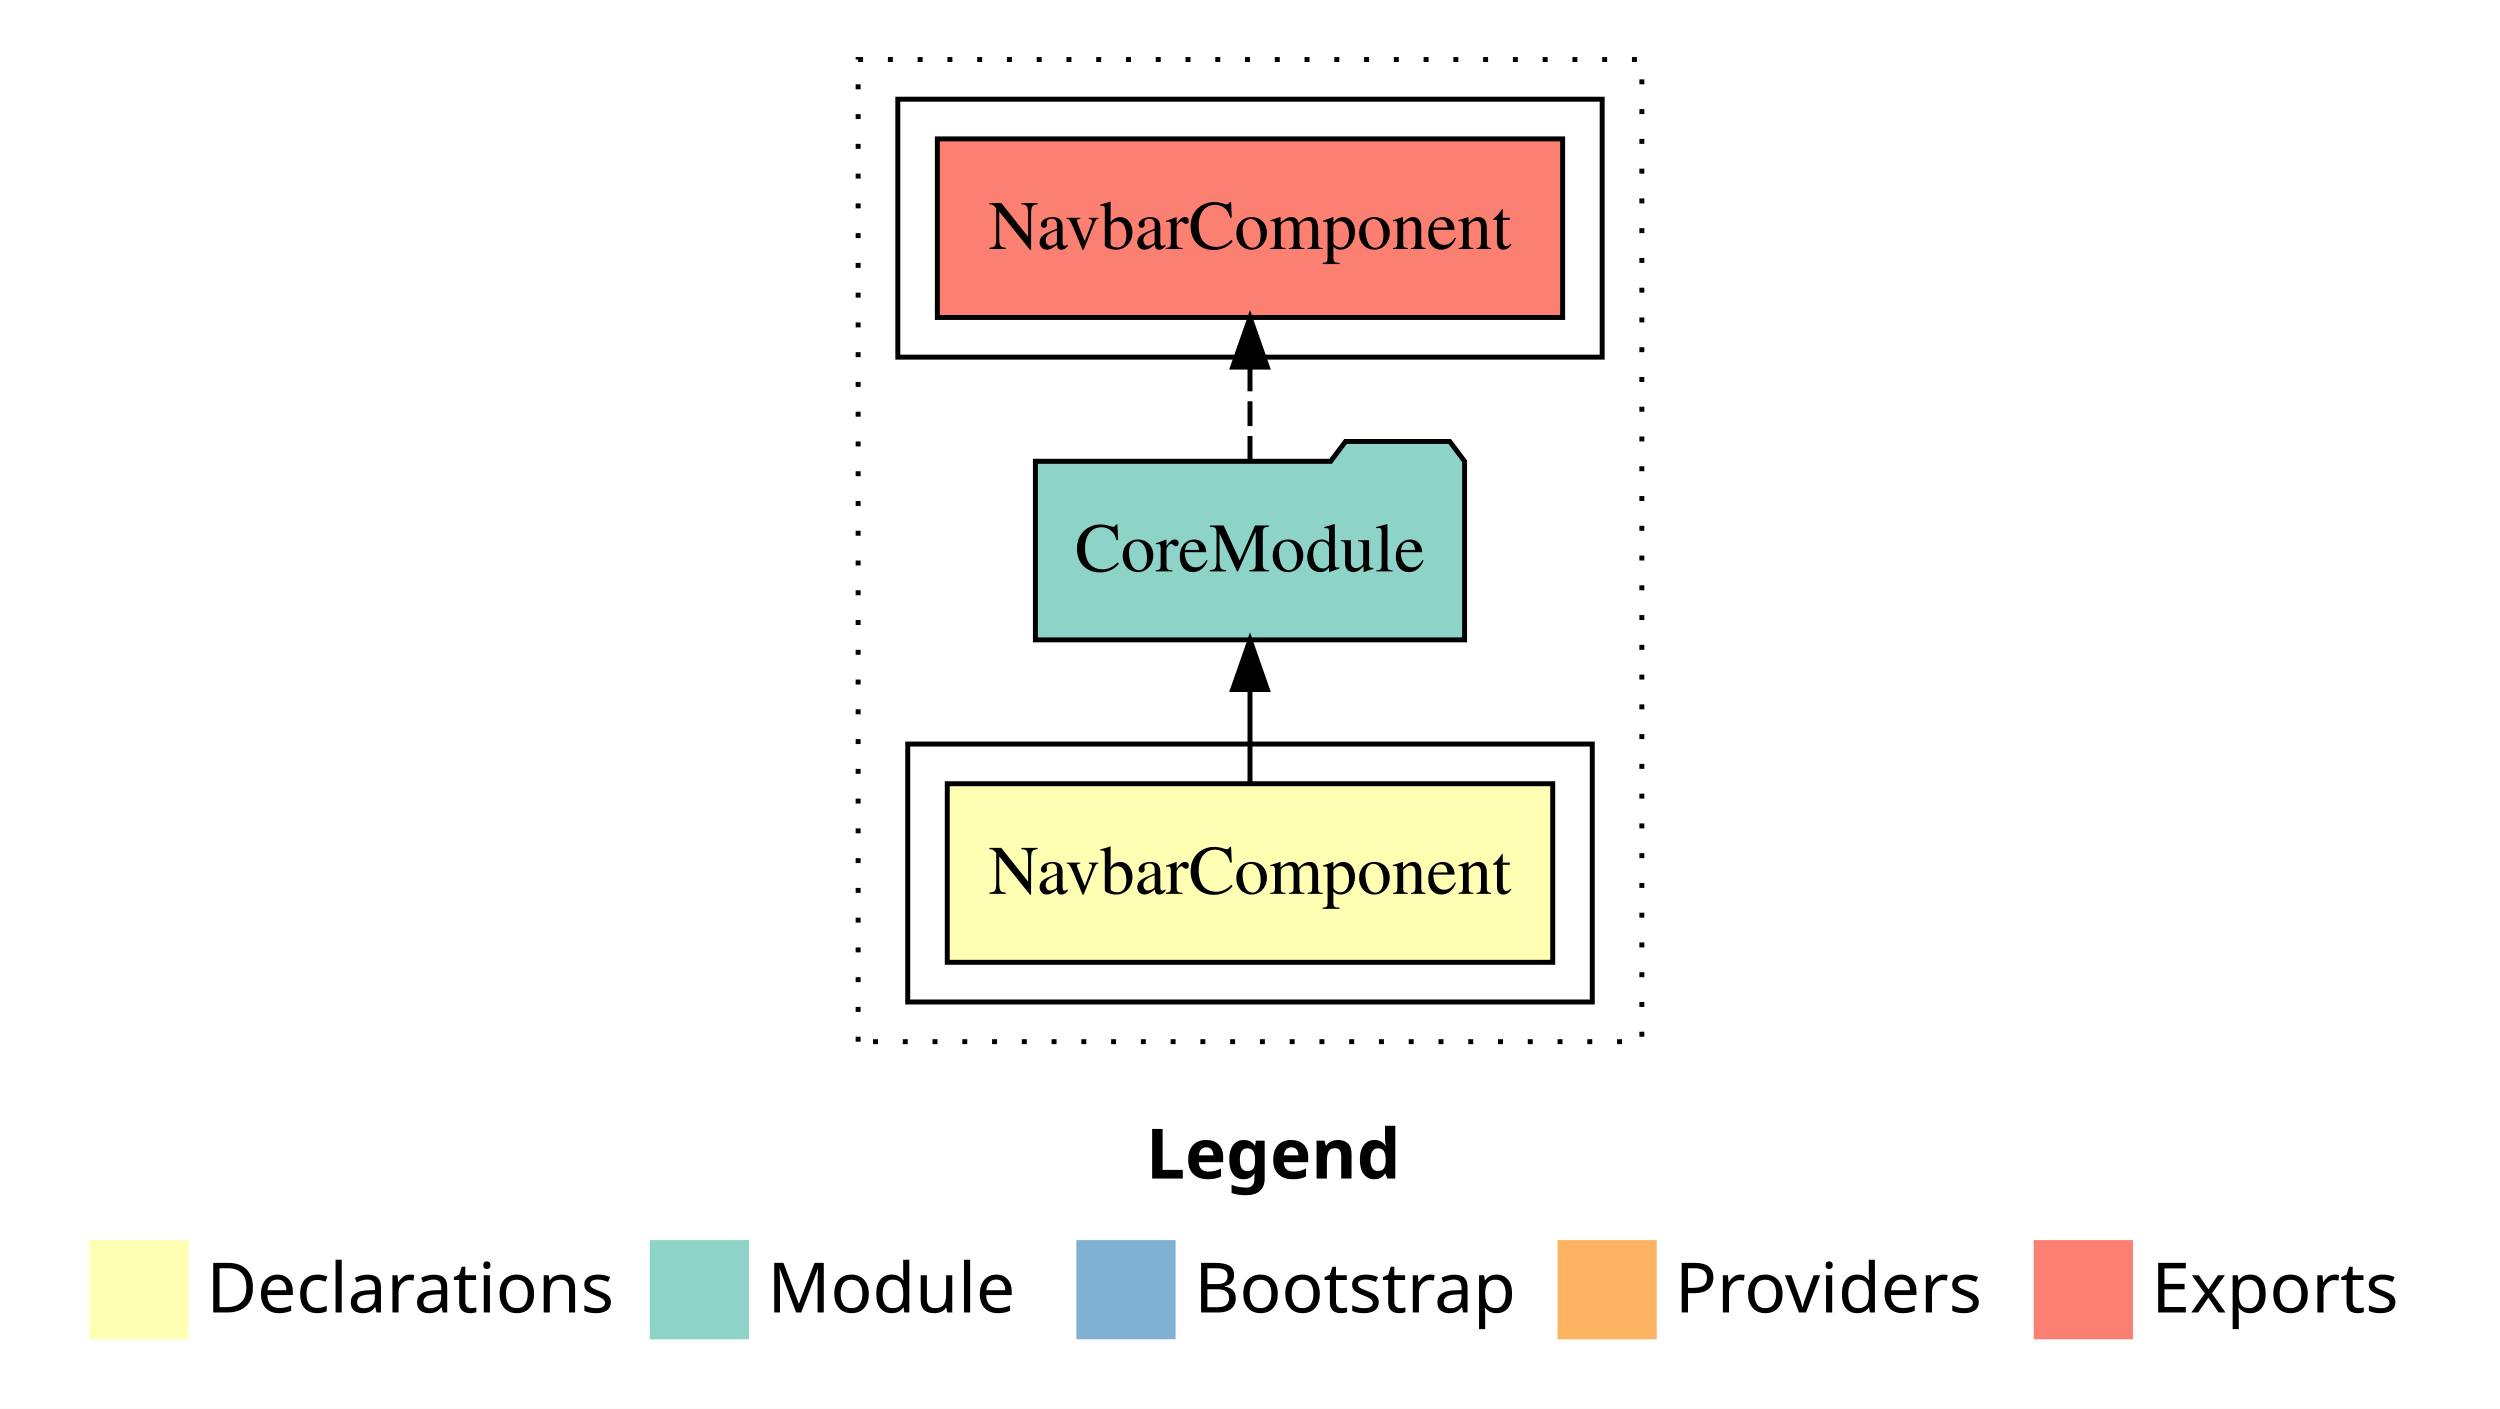
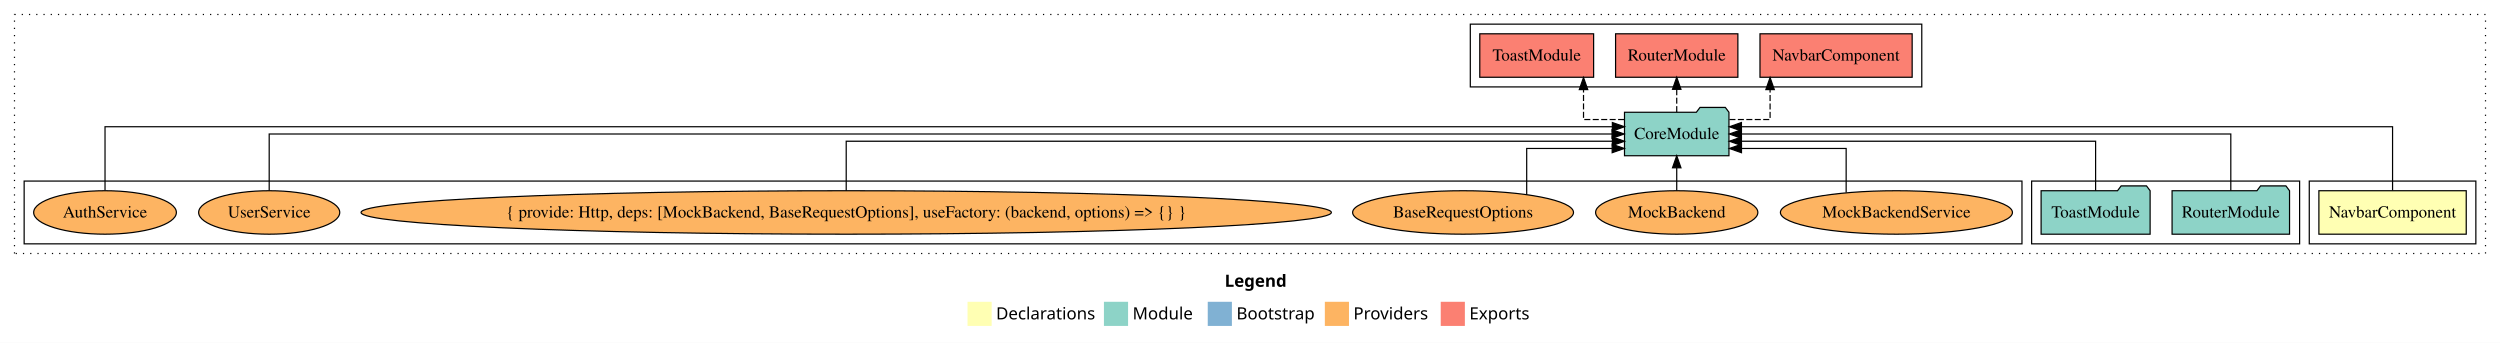
- <svg xmlns="http://www.w3.org/2000/svg" width="504pt" height="284pt" viewBox="0.00 0.00 504.00 284.00">
+ <svg xmlns="http://www.w3.org/2000/svg" width="2071pt" height="284pt" viewBox="0.00 0.00 2071.00 284.00">
  <g id="graph0" class="graph" transform="scale(1 1) rotate(0) translate(4 280)">
-     <polygon fill="#ffffff" stroke="transparent" points="-4,4 -4,-280 500,-280 500,4 -4,4" />
-     <text text-anchor="start" x="227.009" y="-42.4" font-family="sans-serif" font-weight="bold" font-size="14.00" fill="#000000">Legend</text>
-     <polygon fill="#ffffb3" stroke="transparent" points="14,-10 14,-30 34,-30 34,-10 14,-10" />
-     <text text-anchor="start" x="37.629" y="-15.4" font-family="sans-serif" font-size="14.00" fill="#000000">  Declarations</text>
-     <polygon fill="#8dd3c7" stroke="transparent" points="127,-10 127,-30 147,-30 147,-10 127,-10" />
-     <text text-anchor="start" x="150.725" y="-15.4" font-family="sans-serif" font-size="14.00" fill="#000000">  Module</text>
-     <polygon fill="#80b1d3" stroke="transparent" points="213,-10 213,-30 233,-30 233,-10 213,-10" />
-     <text text-anchor="start" x="236.781" y="-15.4" font-family="sans-serif" font-size="14.00" fill="#000000">  Bootstrap</text>
-     <polygon fill="#fdb462" stroke="transparent" points="310,-10 310,-30 330,-30 330,-10 310,-10" />
-     <text text-anchor="start" x="333.673" y="-15.4" font-family="sans-serif" font-size="14.00" fill="#000000">  Providers</text>
-     <polygon fill="#fb8072" stroke="transparent" points="406,-10 406,-30 426,-30 426,-10 406,-10" />
-     <text text-anchor="start" x="429.726" y="-15.4" font-family="sans-serif" font-size="14.00" fill="#000000">  Exports</text>
+     <polygon fill="#ffffff" stroke="transparent" points="-4,4 -4,-280 2067,-280 2067,4 -4,4" />
+     <text text-anchor="start" x="1010.509" y="-42.4" font-family="sans-serif" font-weight="bold" font-size="14.00" fill="#000000">Legend</text>
+     <polygon fill="#ffffb3" stroke="transparent" points="797.5,-10 797.5,-30 817.5,-30 817.5,-10 797.5,-10" />
+     <text text-anchor="start" x="821.129" y="-15.4" font-family="sans-serif" font-size="14.00" fill="#000000">  Declarations</text>
+     <polygon fill="#8dd3c7" stroke="transparent" points="910.5,-10 910.5,-30 930.5,-30 930.5,-10 910.5,-10" />
+     <text text-anchor="start" x="934.225" y="-15.4" font-family="sans-serif" font-size="14.00" fill="#000000">  Module</text>
+     <polygon fill="#80b1d3" stroke="transparent" points="996.5,-10 996.5,-30 1016.5,-30 1016.5,-10 996.5,-10" />
+     <text text-anchor="start" x="1020.281" y="-15.4" font-family="sans-serif" font-size="14.00" fill="#000000">  Bootstrap</text>
+     <polygon fill="#fdb462" stroke="transparent" points="1093.5,-10 1093.5,-30 1113.5,-30 1113.5,-10 1093.5,-10" />
+     <text text-anchor="start" x="1117.173" y="-15.4" font-family="sans-serif" font-size="14.00" fill="#000000">  Providers</text>
+     <polygon fill="#fb8072" stroke="transparent" points="1189.5,-10 1189.5,-30 1209.5,-30 1209.5,-10 1189.5,-10" />
+     <text text-anchor="start" x="1213.226" y="-15.4" font-family="sans-serif" font-size="14.00" fill="#000000">  Exports</text>
    <g id="clust1" class="cluster">
-       <polygon fill="none" stroke="#000000" stroke-dasharray="1,5" points="169,-70 169,-268 327,-268 327,-70 169,-70" />
+       <polygon fill="none" stroke="#000000" stroke-dasharray="1,5" points="8,-70 8,-268 2055,-268 2055,-70 8,-70" />
    </g>
    <g id="clust2" class="cluster">
-       <polygon fill="none" stroke="#000000" points="179,-78 179,-130 317,-130 317,-78 179,-78" />
+       <polygon fill="none" stroke="#000000" points="1909,-78 1909,-130 2047,-130 2047,-78 1909,-78" />
+     </g>
+     <g id="clust4" class="cluster">
+       <polygon fill="none" stroke="#000000" points="1679,-78 1679,-130 1901,-130 1901,-78 1679,-78" />
    </g>
    <g id="clust5" class="cluster">
-       <polygon fill="none" stroke="#000000" points="177,-208 177,-260 319,-260 319,-208 177,-208" />
+       <polygon fill="none" stroke="#000000" points="1214,-208 1214,-260 1588,-260 1588,-208 1214,-208" />
+     </g>
+     <g id="clust7" class="cluster">
+       <polygon fill="none" stroke="#000000" points="16,-78 16,-130 1671,-130 1671,-78 16,-78" />
    </g>
    <g id="node1" class="node">
-       <polygon fill="#ffffb3" stroke="#000000" points="309.03,-122 186.97,-122 186.97,-86 309.03,-86 309.03,-122" />
-       <text text-anchor="middle" x="248" y="-99.8" font-family="Times,serif" font-size="14.00" fill="#000000">NavbarComponent</text>
+       <polygon fill="#ffffb3" stroke="#000000" points="2039.03,-122 1916.97,-122 1916.97,-86 2039.03,-86 2039.03,-122" />
+       <text text-anchor="middle" x="1978" y="-99.8" font-family="Times,serif" font-size="14.00" fill="#000000">NavbarComponent</text>
    </g>
    <g id="node2" class="node">
-       <polygon fill="#8dd3c7" stroke="#000000" points="291.262,-187 288.262,-191 267.262,-191 264.262,-187 204.738,-187 204.738,-151 291.262,-151 291.262,-187" />
-       <text text-anchor="middle" x="248" y="-164.8" font-family="Times,serif" font-size="14.00" fill="#000000">CoreModule</text>
+       <polygon fill="#8dd3c7" stroke="#000000" points="1428.262,-187 1425.262,-191 1404.262,-191 1401.262,-187 1341.738,-187 1341.738,-151 1428.262,-151 1428.262,-187" />
+       <text text-anchor="middle" x="1385" y="-164.8" font-family="Times,serif" font-size="14.00" fill="#000000">CoreModule</text>
    </g>
    <g id="edge1" class="edge">
-       <path fill="none" stroke="#000000" d="M248,-122.106C248,-122.106 248,-140.991 248,-140.991" />
-       <polygon fill="#000000" stroke="#000000" points="244.5,-140.991 248,-150.991 251.5,-140.991 244.5,-140.991" />
+       <path fill="none" stroke="#000000" d="M1978,-122.284C1978,-143.321 1978,-175 1978,-175 1978,-175 1438.605,-175 1438.605,-175" />
+       <polygon fill="#000000" stroke="#000000" points="1438.605,-171.5 1428.605,-175 1438.605,-178.5 1438.605,-171.5" />
+     </g>
+     <g id="node5" class="node">
+       <polygon fill="#fb8072" stroke="#000000" points="1580.029,-252 1453.971,-252 1453.971,-216 1580.029,-216 1580.029,-252" />
+       <text text-anchor="middle" x="1517" y="-229.8" font-family="Times,serif" font-size="14.00" fill="#000000">NavbarComponent </text>
+     </g>
+     <g id="edge4" class="edge">
+       <path fill="none" stroke="#000000" stroke-dasharray="5,2" d="M1428.643,-181C1446.186,-181 1462.34,-181 1462.34,-181 1462.34,-181 1462.34,-205.76 1462.34,-205.76" />
+       <polygon fill="#000000" stroke="#000000" points="1458.84,-205.76 1462.34,-215.76 1465.84,-205.76 1458.84,-205.76" />
+     </g>
+     <g id="node6" class="node">
+       <polygon fill="#fb8072" stroke="#000000" points="1435.652,-252 1334.348,-252 1334.348,-216 1435.652,-216 1435.652,-252" />
+       <text text-anchor="middle" x="1385" y="-229.8" font-family="Times,serif" font-size="14.00" fill="#000000">RouterModule </text>
+     </g>
+     <g id="edge5" class="edge">
+       <path fill="none" stroke="#000000" stroke-dasharray="5,2" d="M1385,-187.106C1385,-187.106 1385,-205.991 1385,-205.991" />
+       <polygon fill="#000000" stroke="#000000" points="1381.5,-205.991 1385,-215.991 1388.5,-205.991 1381.5,-205.991" />
+     </g>
+     <g id="node7" class="node">
+       <polygon fill="#fb8072" stroke="#000000" points="1316.152,-252 1221.848,-252 1221.848,-216 1316.152,-216 1316.152,-252" />
+       <text text-anchor="middle" x="1269" y="-229.8" font-family="Times,serif" font-size="14.00" fill="#000000">ToastModule </text>
+     </g>
+     <g id="edge6" class="edge">
+       <path fill="none" stroke="#000000" stroke-dasharray="5,2" d="M1341.428,-181C1323.914,-181 1307.786,-181 1307.786,-181 1307.786,-181 1307.786,-205.76 1307.786,-205.76" />
+       <polygon fill="#000000" stroke="#000000" points="1304.286,-205.76 1307.786,-215.76 1311.286,-205.76 1304.286,-205.76" />
    </g>
    <g id="node3" class="node">
-       <polygon fill="#fb8072" stroke="#000000" points="311.029,-252 184.971,-252 184.971,-216 311.029,-216 311.029,-252" />
-       <text text-anchor="middle" x="248" y="-229.8" font-family="Times,serif" font-size="14.00" fill="#000000">NavbarComponent </text>
+       <polygon fill="#8dd3c7" stroke="#000000" points="1892.653,-122 1889.653,-126 1868.653,-126 1865.653,-122 1795.347,-122 1795.347,-86 1892.653,-86 1892.653,-122" />
+       <text text-anchor="middle" x="1844" y="-99.8" font-family="Times,serif" font-size="14.00" fill="#000000">RouterModule</text>
    </g>
    <g id="edge2" class="edge">
-       <path fill="none" stroke="#000000" stroke-dasharray="5,2" d="M248,-187.106C248,-187.106 248,-205.991 248,-205.991" />
-       <polygon fill="#000000" stroke="#000000" points="244.5,-205.991 248,-215.991 251.5,-205.991 244.5,-205.991" />
+       <path fill="none" stroke="#000000" d="M1844,-122.106C1844,-141.339 1844,-169 1844,-169 1844,-169 1438.595,-169 1438.595,-169" />
+       <polygon fill="#000000" stroke="#000000" points="1438.595,-165.5 1428.595,-169 1438.595,-172.5 1438.595,-165.5" />
+     </g>
+     <g id="node4" class="node">
+       <polygon fill="#8dd3c7" stroke="#000000" points="1777.153,-122 1774.153,-126 1753.153,-126 1750.153,-122 1686.847,-122 1686.847,-86 1777.153,-86 1777.153,-122" />
+       <text text-anchor="middle" x="1732" y="-99.8" font-family="Times,serif" font-size="14.00" fill="#000000">ToastModule</text>
+     </g>
+     <g id="edge3" class="edge">
+       <path fill="none" stroke="#000000" d="M1732,-122.022C1732,-139.373 1732,-163 1732,-163 1732,-163 1438.596,-163 1438.596,-163" />
+       <polygon fill="#000000" stroke="#000000" points="1438.597,-159.5 1428.596,-163 1438.596,-166.5 1438.597,-159.5" />
+     </g>
+     <g id="node8" class="node">
+       <ellipse fill="#fdb462" stroke="#000000" cx="1567" cy="-104" rx="96.111" ry="18" />
+       <text text-anchor="middle" x="1567" y="-99.8" font-family="Times,serif" font-size="14.00" fill="#000000">MockBackendService</text>
+     </g>
+     <g id="edge7" class="edge">
+       <path fill="none" stroke="#000000" d="M1525.354,-120.479C1525.354,-136.037 1525.354,-157 1525.354,-157 1525.354,-157 1438.64,-157 1438.64,-157" />
+       <polygon fill="#000000" stroke="#000000" points="1438.64,-153.5 1428.64,-157 1438.64,-160.5 1438.64,-153.5" />
+     </g>
+     <g id="node9" class="node">
+       <ellipse fill="#fdb462" stroke="#000000" cx="1385" cy="-104" rx="67.2" ry="18" />
+       <text text-anchor="middle" x="1385" y="-99.8" font-family="Times,serif" font-size="14.00" fill="#000000">MockBackend</text>
+     </g>
+     <g id="edge8" class="edge">
+       <path fill="none" stroke="#000000" d="M1385,-122.106C1385,-122.106 1385,-140.991 1385,-140.991" />
+       <polygon fill="#000000" stroke="#000000" points="1381.5,-140.991 1385,-150.991 1388.5,-140.991 1381.5,-140.991" />
+     </g>
+     <g id="node10" class="node">
+       <ellipse fill="#fdb462" stroke="#000000" cx="1208" cy="-104" rx="91.49" ry="18" />
+       <text text-anchor="middle" x="1208" y="-99.8" font-family="Times,serif" font-size="14.00" fill="#000000">BaseRequestOptions</text>
+     </g>
+     <g id="edge9" class="edge">
+       <path fill="none" stroke="#000000" d="M1260.71,-118.763C1260.71,-134.446 1260.71,-157 1260.71,-157 1260.71,-157 1331.529,-157 1331.529,-157" />
+       <polygon fill="#000000" stroke="#000000" points="1331.529,-160.5 1341.529,-157 1331.529,-153.5 1331.529,-160.5" />
+     </g>
+     <g id="node11" class="node">
+       <ellipse fill="#fdb462" stroke="#000000" cx="697" cy="-104" rx="401.911" ry="18" />
+       <text text-anchor="middle" x="697" y="-99.8" font-family="Times,serif" font-size="14.00" fill="#000000">{ provide: Http, deps: [MockBackend, BaseRequestOptions], useFactory: (backend, options) =&gt; {} }</text>
+     </g>
+     <g id="edge10" class="edge">
+       <path fill="none" stroke="#000000" d="M697,-122.022C697,-139.373 697,-163 697,-163 697,-163 1331.702,-163 1331.702,-163" />
+       <polygon fill="#000000" stroke="#000000" points="1331.702,-166.5 1341.702,-163 1331.702,-159.5 1331.702,-166.5" />
+     </g>
+     <g id="node12" class="node">
+       <ellipse fill="#fdb462" stroke="#000000" cx="219" cy="-104" rx="58.441" ry="18" />
+       <text text-anchor="middle" x="219" y="-99.8" font-family="Times,serif" font-size="14.00" fill="#000000">UserService</text>
+     </g>
+     <g id="edge11" class="edge">
+       <path fill="none" stroke="#000000" d="M219,-122.106C219,-141.339 219,-169 219,-169 219,-169 1331.419,-169 1331.419,-169" />
+       <polygon fill="#000000" stroke="#000000" points="1331.419,-172.5 1341.419,-169 1331.419,-165.5 1331.419,-172.5" />
+     </g>
+     <g id="node13" class="node">
+       <ellipse fill="#fdb462" stroke="#000000" cx="83" cy="-104" rx="59.108" ry="18" />
+       <text text-anchor="middle" x="83" y="-99.8" font-family="Times,serif" font-size="14.00" fill="#000000">AuthService</text>
+     </g>
+     <g id="edge12" class="edge">
+       <path fill="none" stroke="#000000" d="M83,-122.284C83,-143.321 83,-175 83,-175 83,-175 1331.68,-175 1331.68,-175" />
+       <polygon fill="#000000" stroke="#000000" points="1331.68,-178.5 1341.68,-175 1331.68,-171.5 1331.68,-178.5" />
    </g>
  </g>
</svg>
